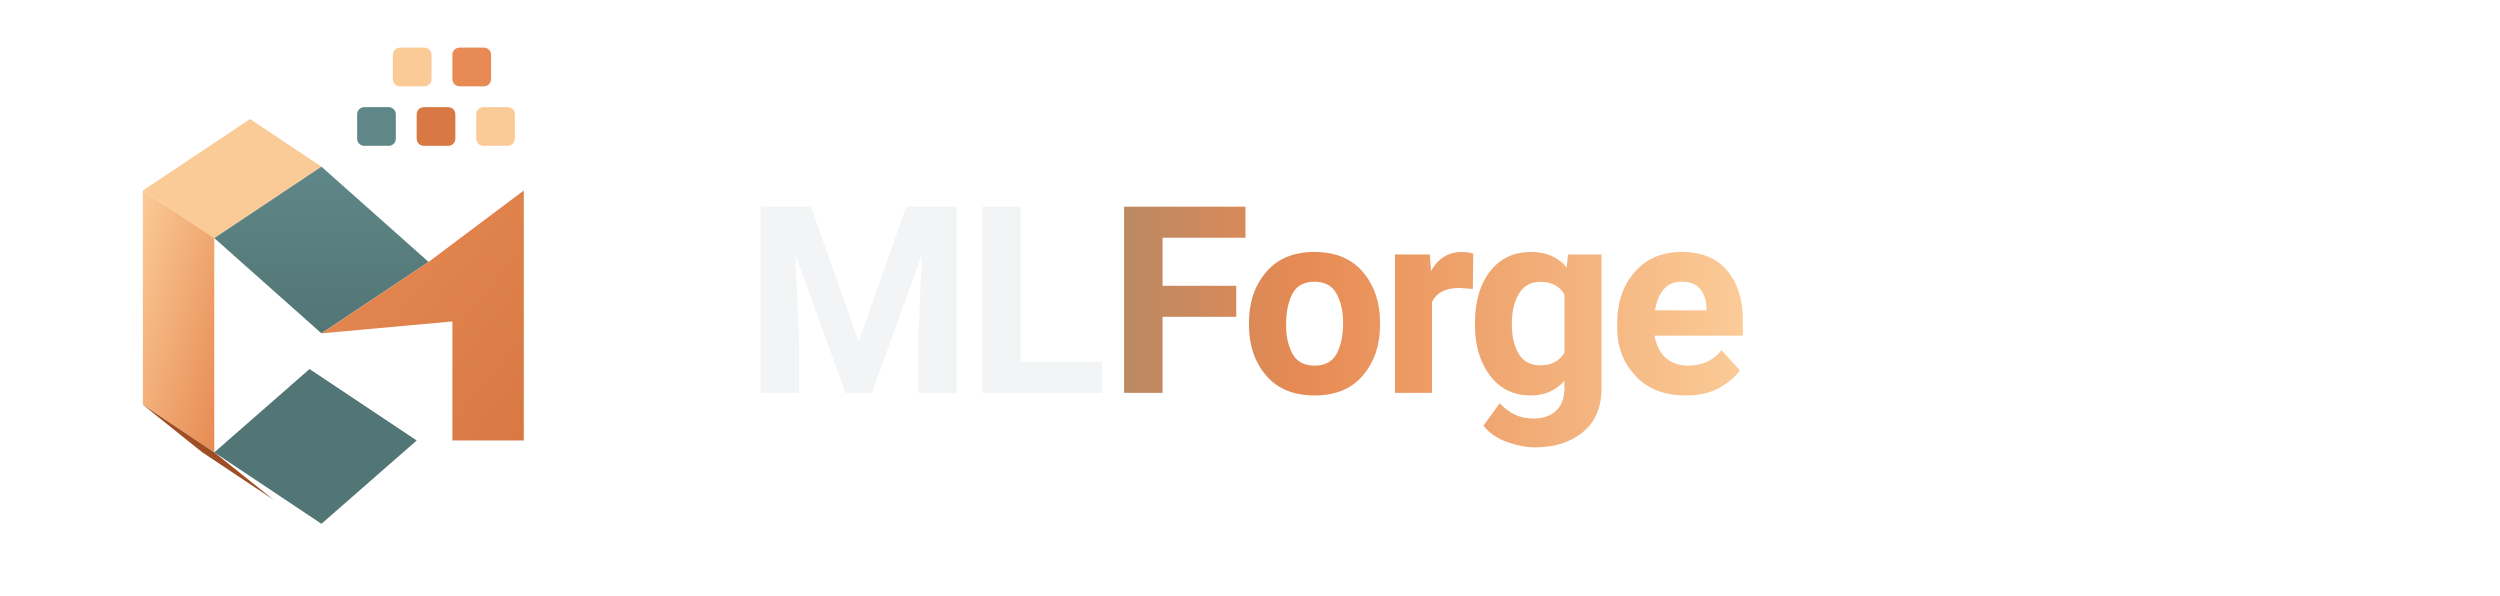
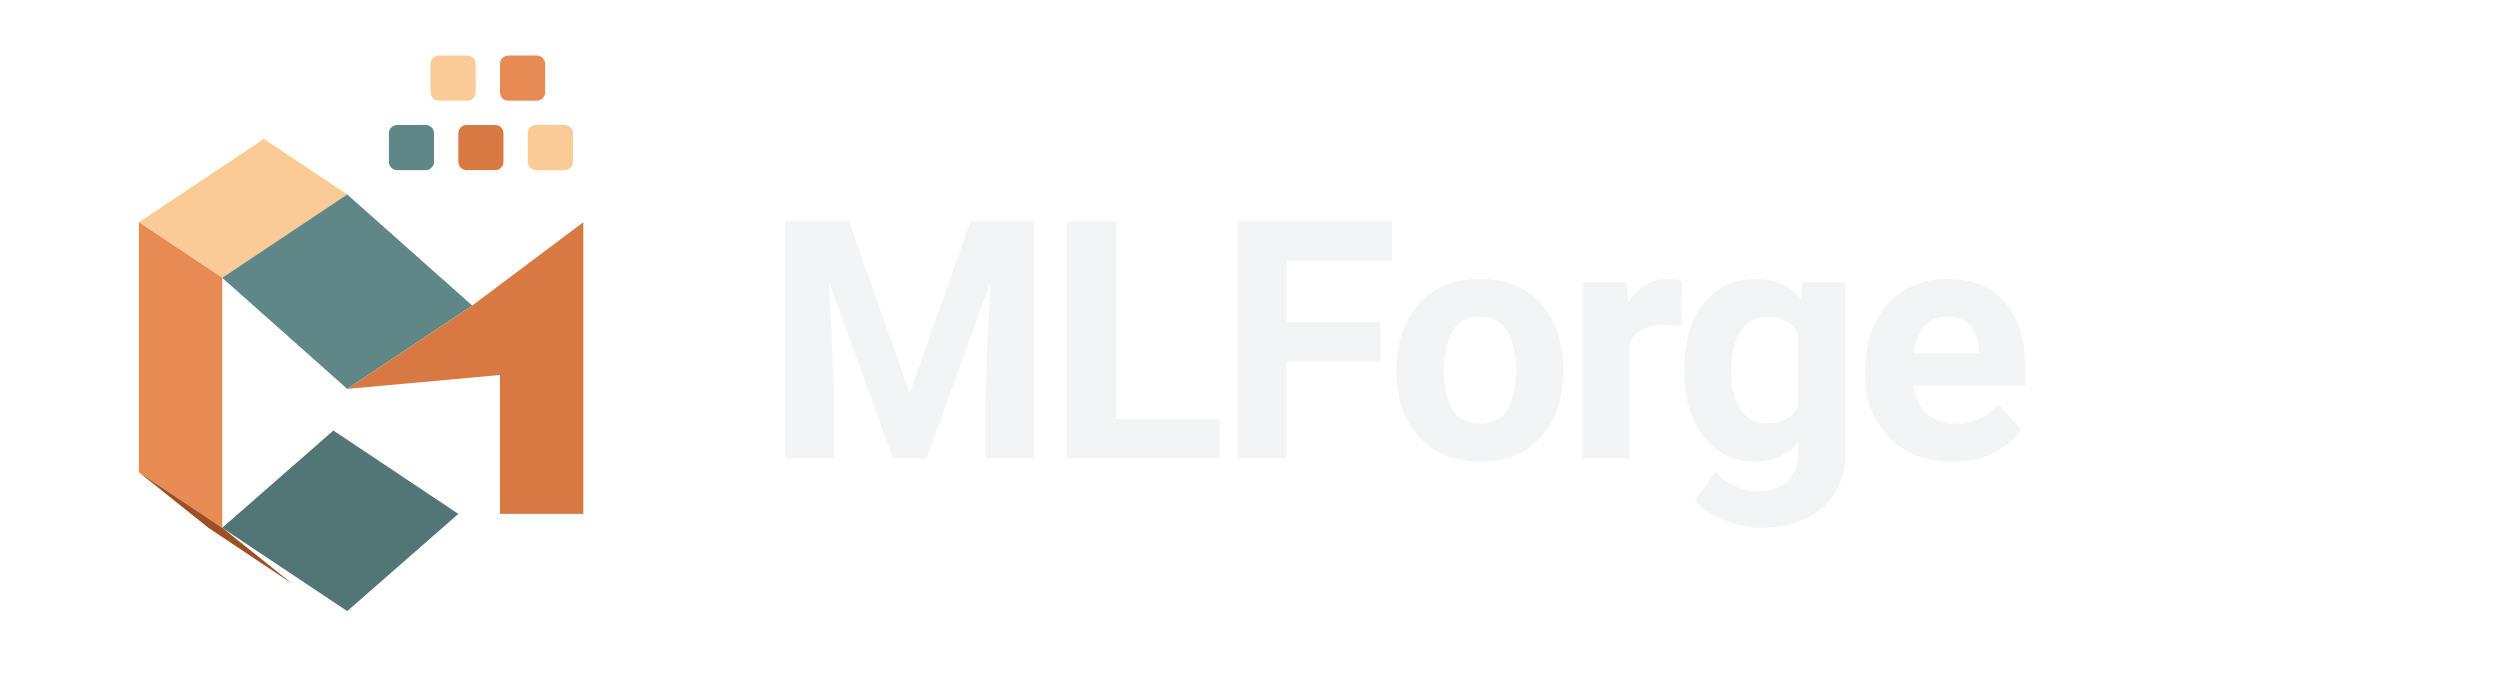
- <svg xmlns="http://www.w3.org/2000/svg" viewBox="0 0 420 100" width="420" height="100">
-   <defs>
-     <linearGradient id="gradPillarLeft" x1="0%" y1="0%" x2="100%" y2="100%">
-       <stop offset="0%" stop-color="#fbcb97" />
-       <stop offset="100%" stop-color="#e78a53" />
-     </linearGradient>
-     <linearGradient id="gradCrucible" x1="0%" y1="0%" x2="0%" y2="100%">
-       <stop offset="0%" stop-color="#5f8787" />
-       <stop offset="100%" stop-color="#527575" />
-     </linearGradient>
-     <linearGradient id="gradPillarRight" x1="0%" y1="0%" x2="100%" y2="100%">
-       <stop offset="0%" stop-color="#e78a53" />
-       <stop offset="100%" stop-color="#d87943" />
-     </linearGradient>
-     <linearGradient id="gradWordForge" x1="0%" y1="0%" x2="100%" y2="0%">
-       <stop offset="0%" stop-color="#5f8787" />
-       <stop offset="55%" stop-color="#e78a53" />
-       <stop offset="100%" stop-color="#fbcb97" />
-     </linearGradient>
-   </defs>
-   <g transform="translate(10, 0)">
+ <svg xmlns="http://www.w3.org/2000/svg" viewBox="0 0 360 100" width="360" height="100" fill="none">
+   <style>
+     .brand-title {
+       font-family: 'Geist Sans', -apple-system, BlinkMacSystemFont, 'Segoe UI', Roboto, sans-serif;
+       font-weight: 700;
+       font-size: 48px;
+       letter-spacing: -0.03em;
+       fill: #f3f4f6;
+     }
+     @media (prefers-color-scheme: light) {
+       .brand-title {
+         fill: #121113;
+       }
+     }
+   </style>
+   <g transform="translate(6, 0)">
    <path d="M 14,32 L 32,20 L 44,28 L 26,40 Z" fill="#fbcb97" />
-     <path d="M 14,32 L 26,40 L 26,76 L 14,68 Z" fill="url(#gradPillarLeft)" />
-     <path d="M 26,40 L 44,28 L 62,44 L 44,56 Z" fill="url(#gradCrucible)" />
+     <path d="M 14,32 L 26,40 L 26,76 L 14,68 Z" fill="#e78a53" />
+     <path d="M 26,40 L 44,28 L 62,44 L 44,56 Z" fill="#5f8787" />
    <path d="M 26,76 L 44,88 L 60,74 L 42,62 Z" fill="#527575" />
-     <path d="M 62,44 L 78,32 L 78,74 L 66,74 L 66,54 L 44,56 Z" fill="url(#gradPillarRight)" />
+     <path d="M 62,44 L 78,32 L 78,74 L 66,74 L 66,54 L 44,56 Z" fill="#d87943" />
    <path d="M 14,68 L 26,76 L 36,84 L 24,76 Z" fill="#9e4e24" />
    <rect x="56" y="8" width="6.5" height="6.5" rx="1.2" fill="#fbcb97" />
    <rect x="66" y="8" width="6.5" height="6.5" rx="1.2" fill="#e78a53" />
    <rect x="50" y="18" width="6.5" height="6.5" rx="1.2" fill="#5f8787" />
    <rect x="60" y="18" width="6.5" height="6.5" rx="1.2" fill="#d87943" />
    <rect x="70" y="18" width="6.5" height="6.5" rx="1.2" fill="#fbcb97" />
  </g>
-   <text x="125" y="66" font-family="'Geist Sans', -apple-system, BlinkMacSystemFont, 'Segoe UI', Roboto, sans-serif" font-weight="700" font-size="44" fill="#f3f4f6" letter-spacing="-0.03em">ML<tspan fill="url(#gradWordForge)">Forge</tspan>
-   </text>
+   <text x="110" y="66" class="brand-title">MLForge</text>
</svg>
